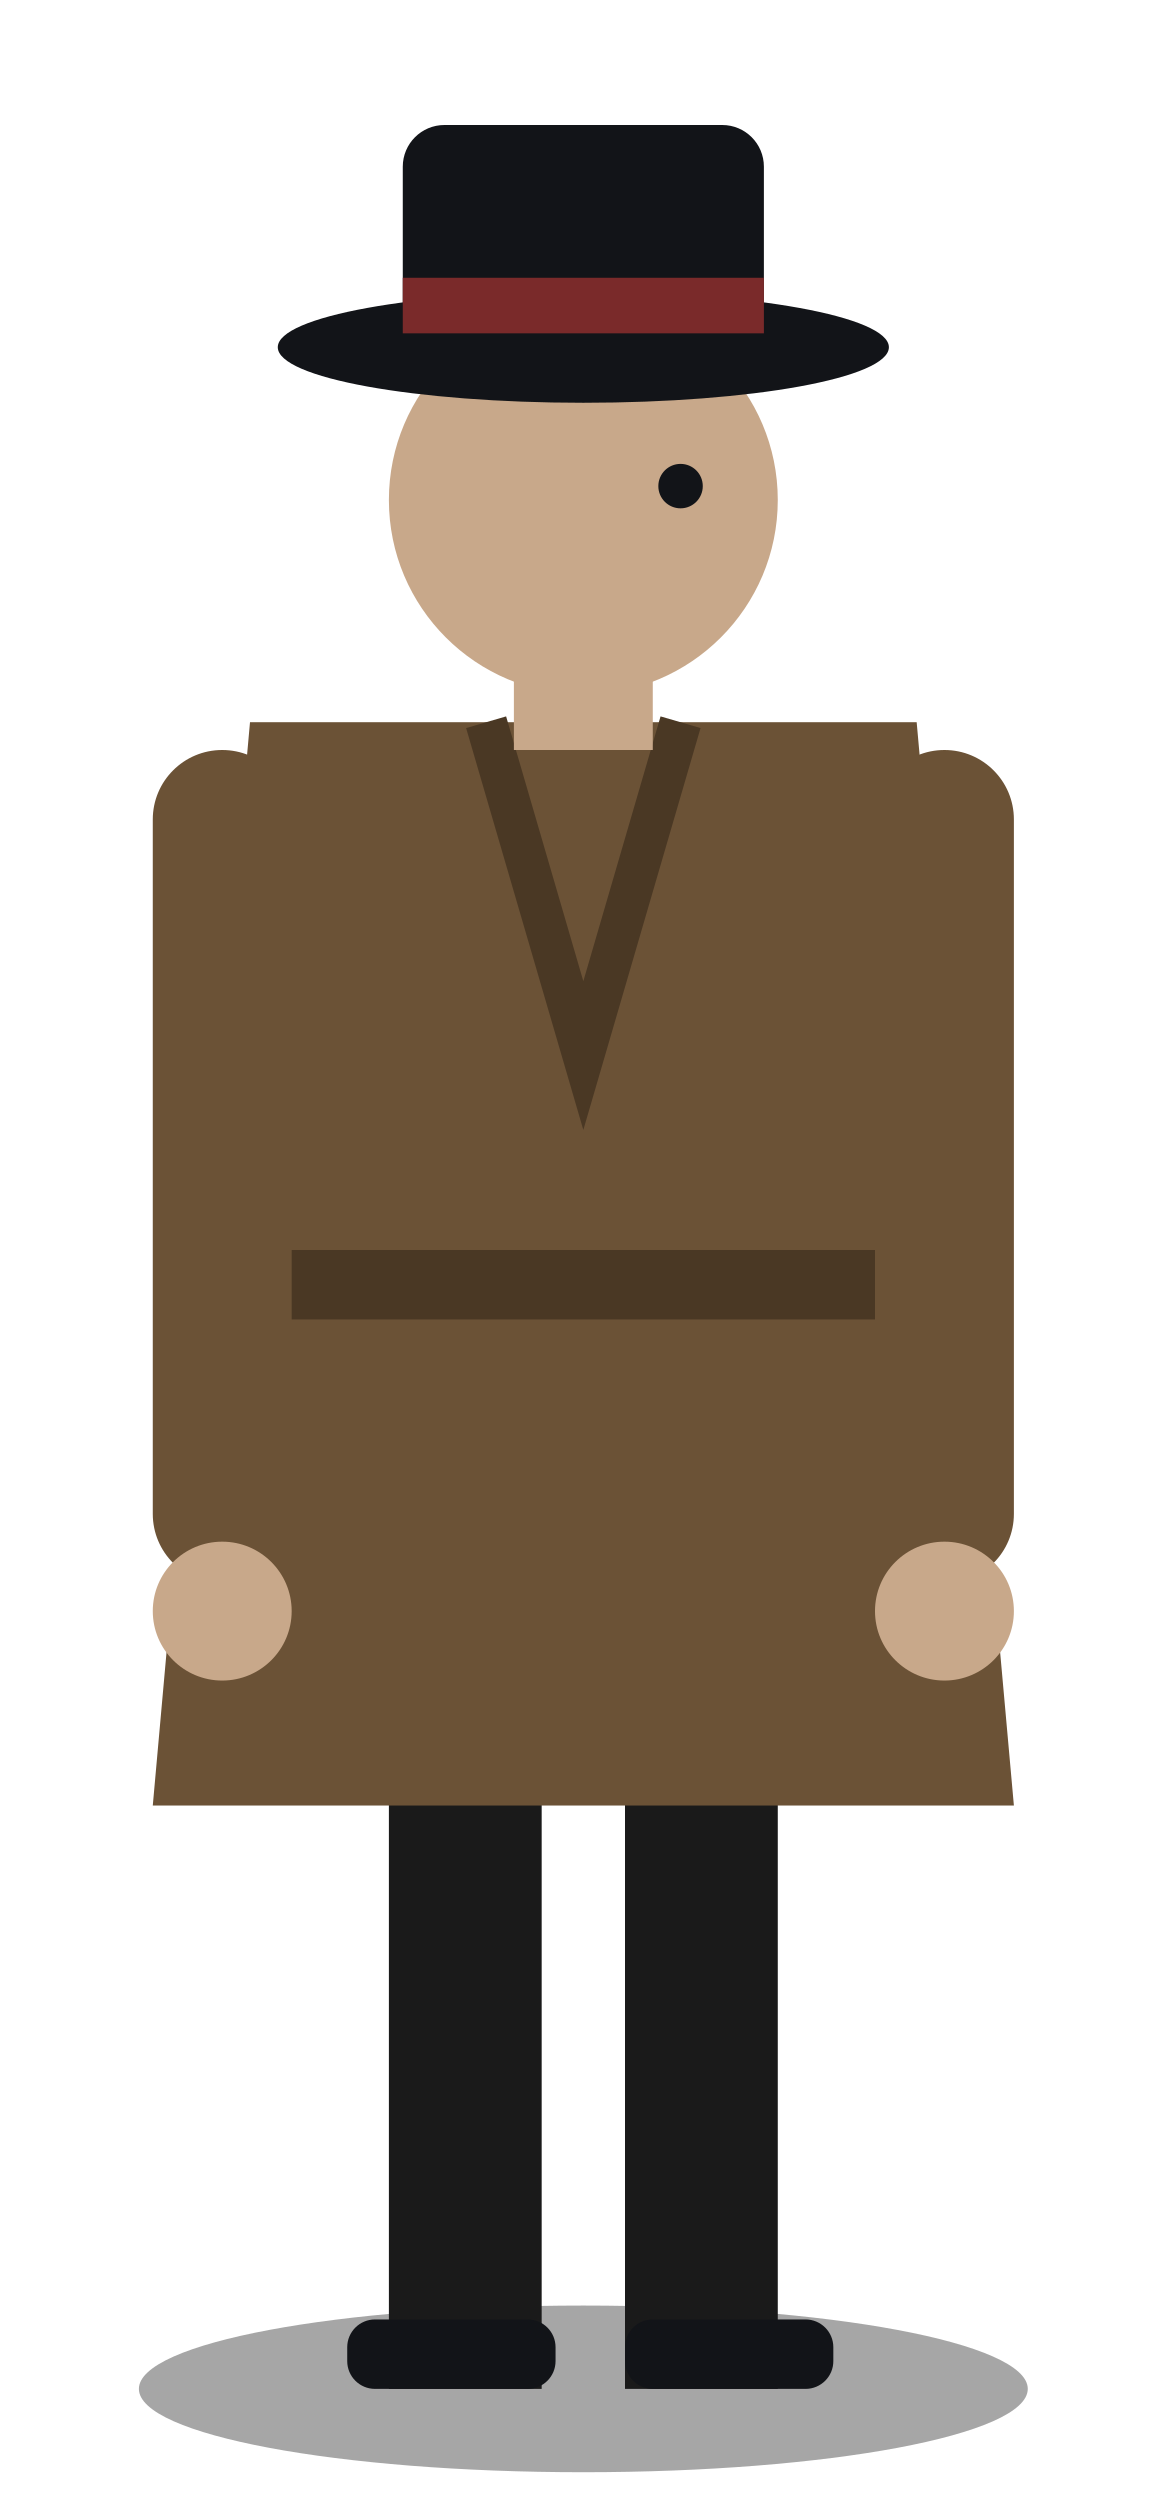
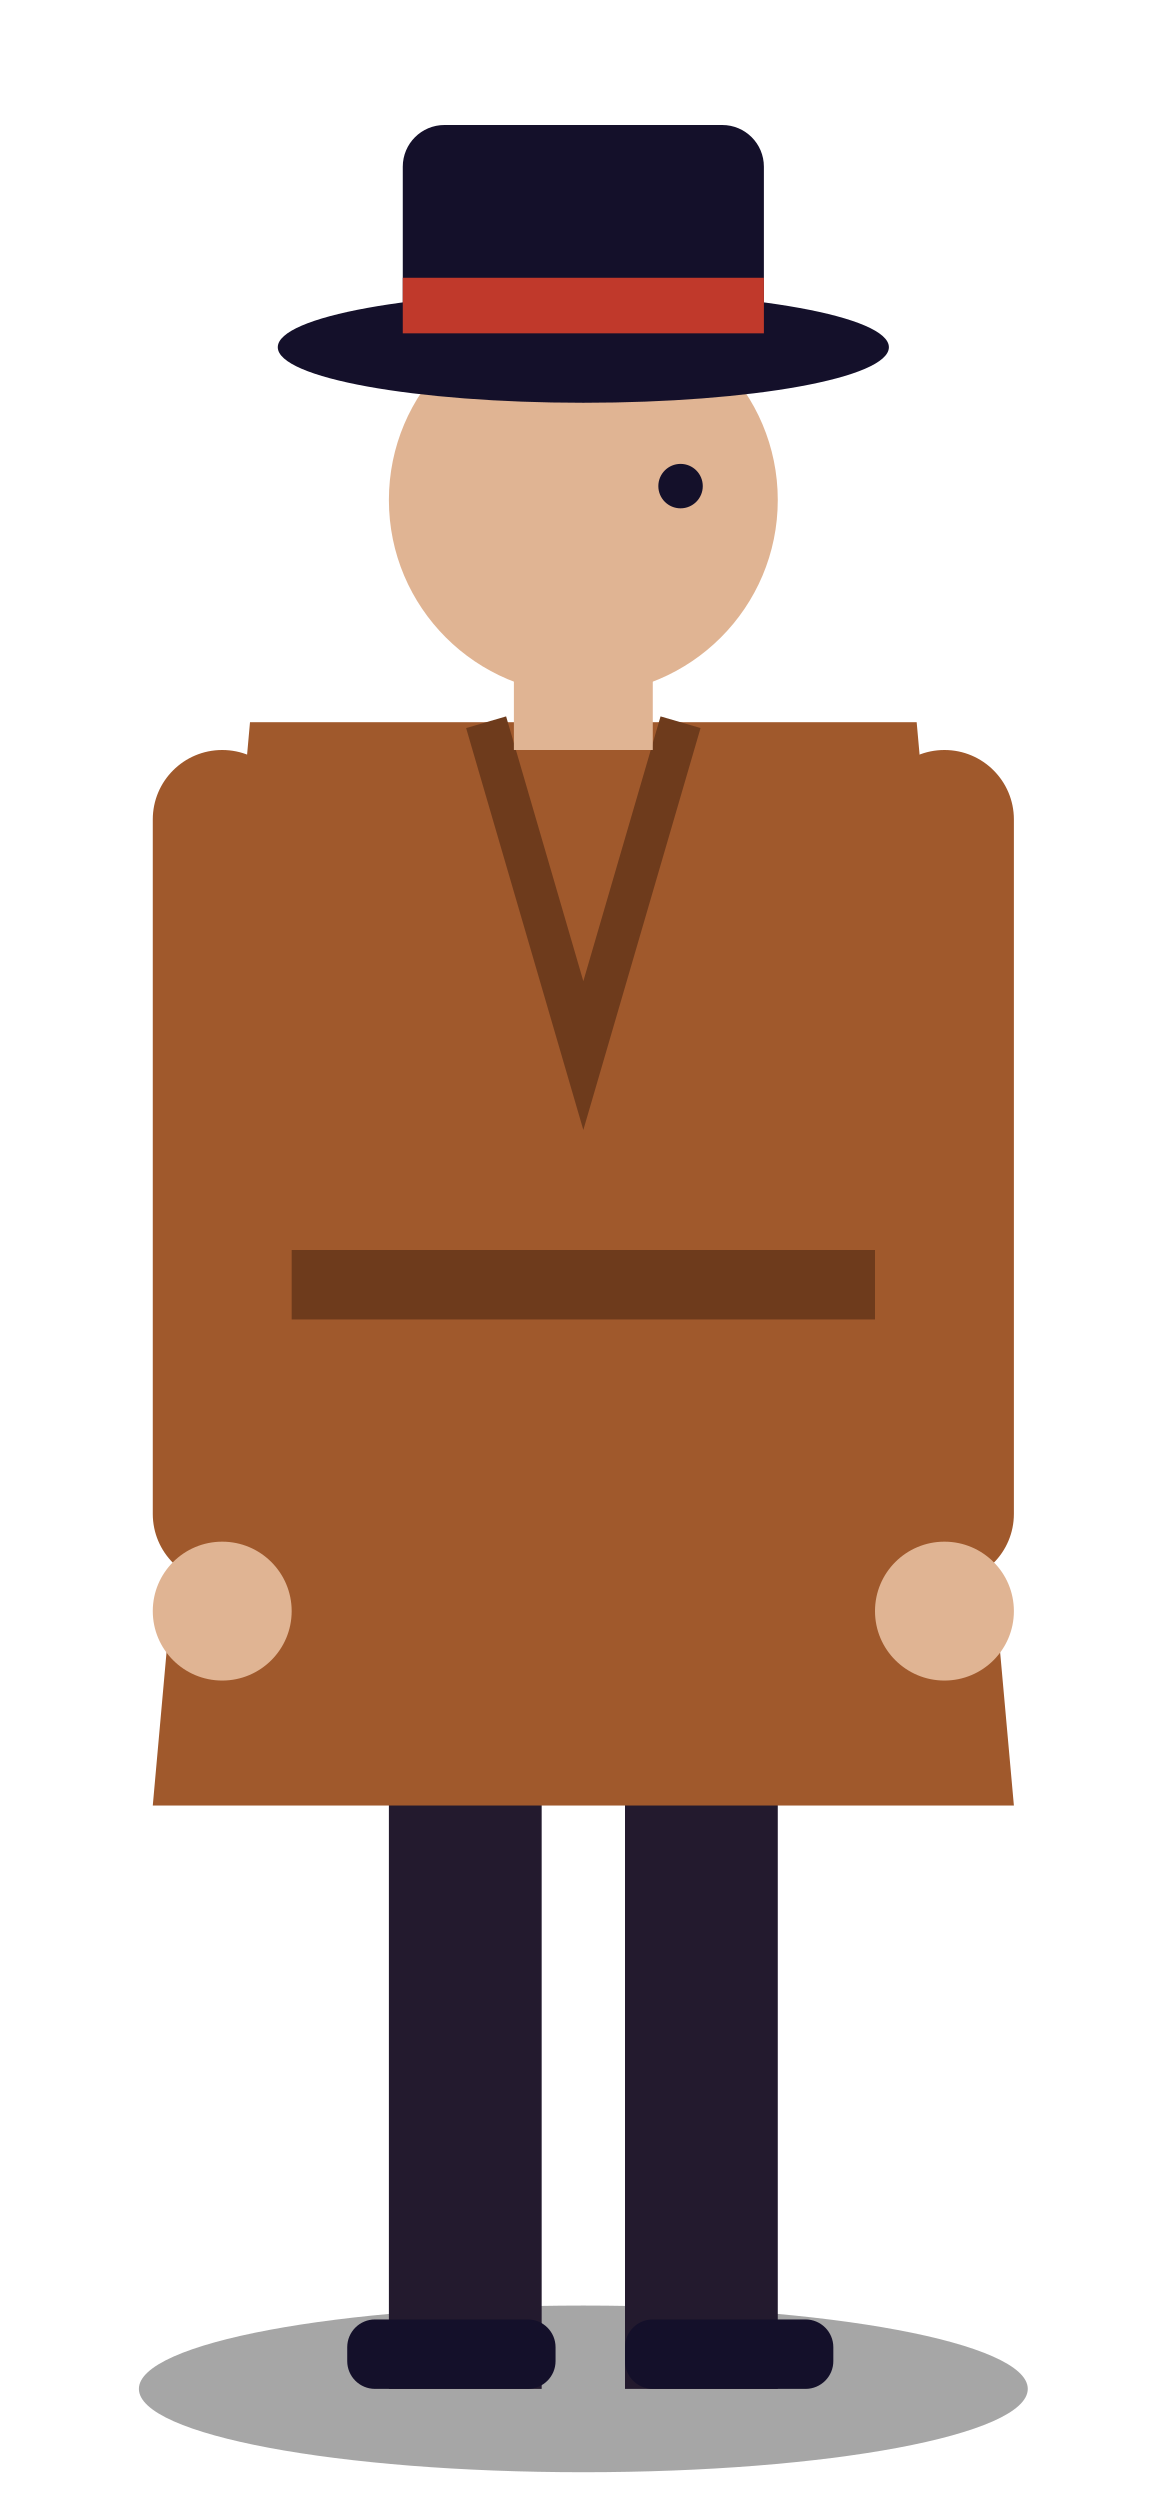
<svg xmlns="http://www.w3.org/2000/svg" viewBox="-42 -172 84 180" width="84" height="180">
  <g transform="translate(0 0) scale(1.0 1.0)">
    <ellipse cx="0" cy="0" rx="32" ry="6" fill="#000" opacity="0.35" />
    <g class="leg leg-l">
-       <rect x="-14" y="-55" width="11" height="55" fill="#1a1a1a" />
-       <rect x="-17" y="-5" width="15" height="5" rx="2" fill="#121418" />
+       <rect x="-14" y="-55" width="11" height="55" fill="#231a2e" />
+       <rect x="-17" y="-5" width="15" height="5" rx="2" fill="#14102a" />
    </g>
    <g class="leg leg-r">
-       <rect x="3" y="-55" width="11" height="55" fill="#1a1a1a" />
-       <rect x="3" y="-5" width="15" height="5" rx="2" fill="#121418" />
+       <rect x="3" y="-55" width="11" height="55" fill="#231a2e" />
+       <rect x="3" y="-5" width="15" height="5" rx="2" fill="#14102a" />
    </g>
    <g transform="translate(0 0)">
-       <path d="M -24 -120 L 24 -120 L 31 -42 L -31 -42 Z" fill="#6b5236" />
-       <rect x="-27" y="-82" width="54" height="5" fill="#4a3824" />
-       <path d="M -7 -120 L 0 -96 L 7 -120" fill="none" stroke="#4a3824" stroke-width="3" />
-       <rect x="-31" y="-118" width="10" height="60" rx="5" fill="#6b5236" />
-       <circle cx="-26" cy="-56" r="5" fill="#c8a88a" />
-       <rect x="21" y="-118" width="10" height="60" rx="5" fill="#6b5236" />
-       <circle cx="26" cy="-56" r="5" fill="#c8a88a" />
-       <rect x="-5" y="-126" width="10" height="8" fill="#c8a88a" />
-       <circle cx="0" cy="-136" r="14" fill="#c8a88a" />
-       <circle cx="7" cy="-137" r="1.6" fill="#121418" />
-       <ellipse cx="0" cy="-147" rx="22" ry="4" fill="#121418" />
-       <rect x="-13" y="-163" width="26" height="17" rx="3" fill="#121418" />
-       <rect x="-13" y="-152" width="26" height="4" fill="#7a2a2a" />
+       <path d="M -24 -120 L 24 -120 L 31 -42 L -31 -42 Z" fill="#a0592c" />
+       <rect x="-27" y="-82" width="54" height="5" fill="#6e3b1c" />
+       <path d="M -7 -120 L 0 -96 L 7 -120" fill="none" stroke="#6e3b1c" stroke-width="3" />
+       <rect x="-31" y="-118" width="10" height="60" rx="5" fill="#a0592c" />
+       <circle cx="-26" cy="-56" r="5" fill="#e0b493" />
+       <rect x="21" y="-118" width="10" height="60" rx="5" fill="#a0592c" />
+       <circle cx="26" cy="-56" r="5" fill="#e0b493" />
+       <rect x="-5" y="-126" width="10" height="8" fill="#e0b493" />
+       <circle cx="0" cy="-136" r="14" fill="#e0b493" />
+       <circle cx="7" cy="-137" r="1.6" fill="#14102a" />
+       <ellipse cx="0" cy="-147" rx="22" ry="4" fill="#14102a" />
+       <rect x="-13" y="-163" width="26" height="17" rx="3" fill="#14102a" />
+       <rect x="-13" y="-152" width="26" height="4" fill="#c0392b" />
    </g>
  </g>
</svg>
